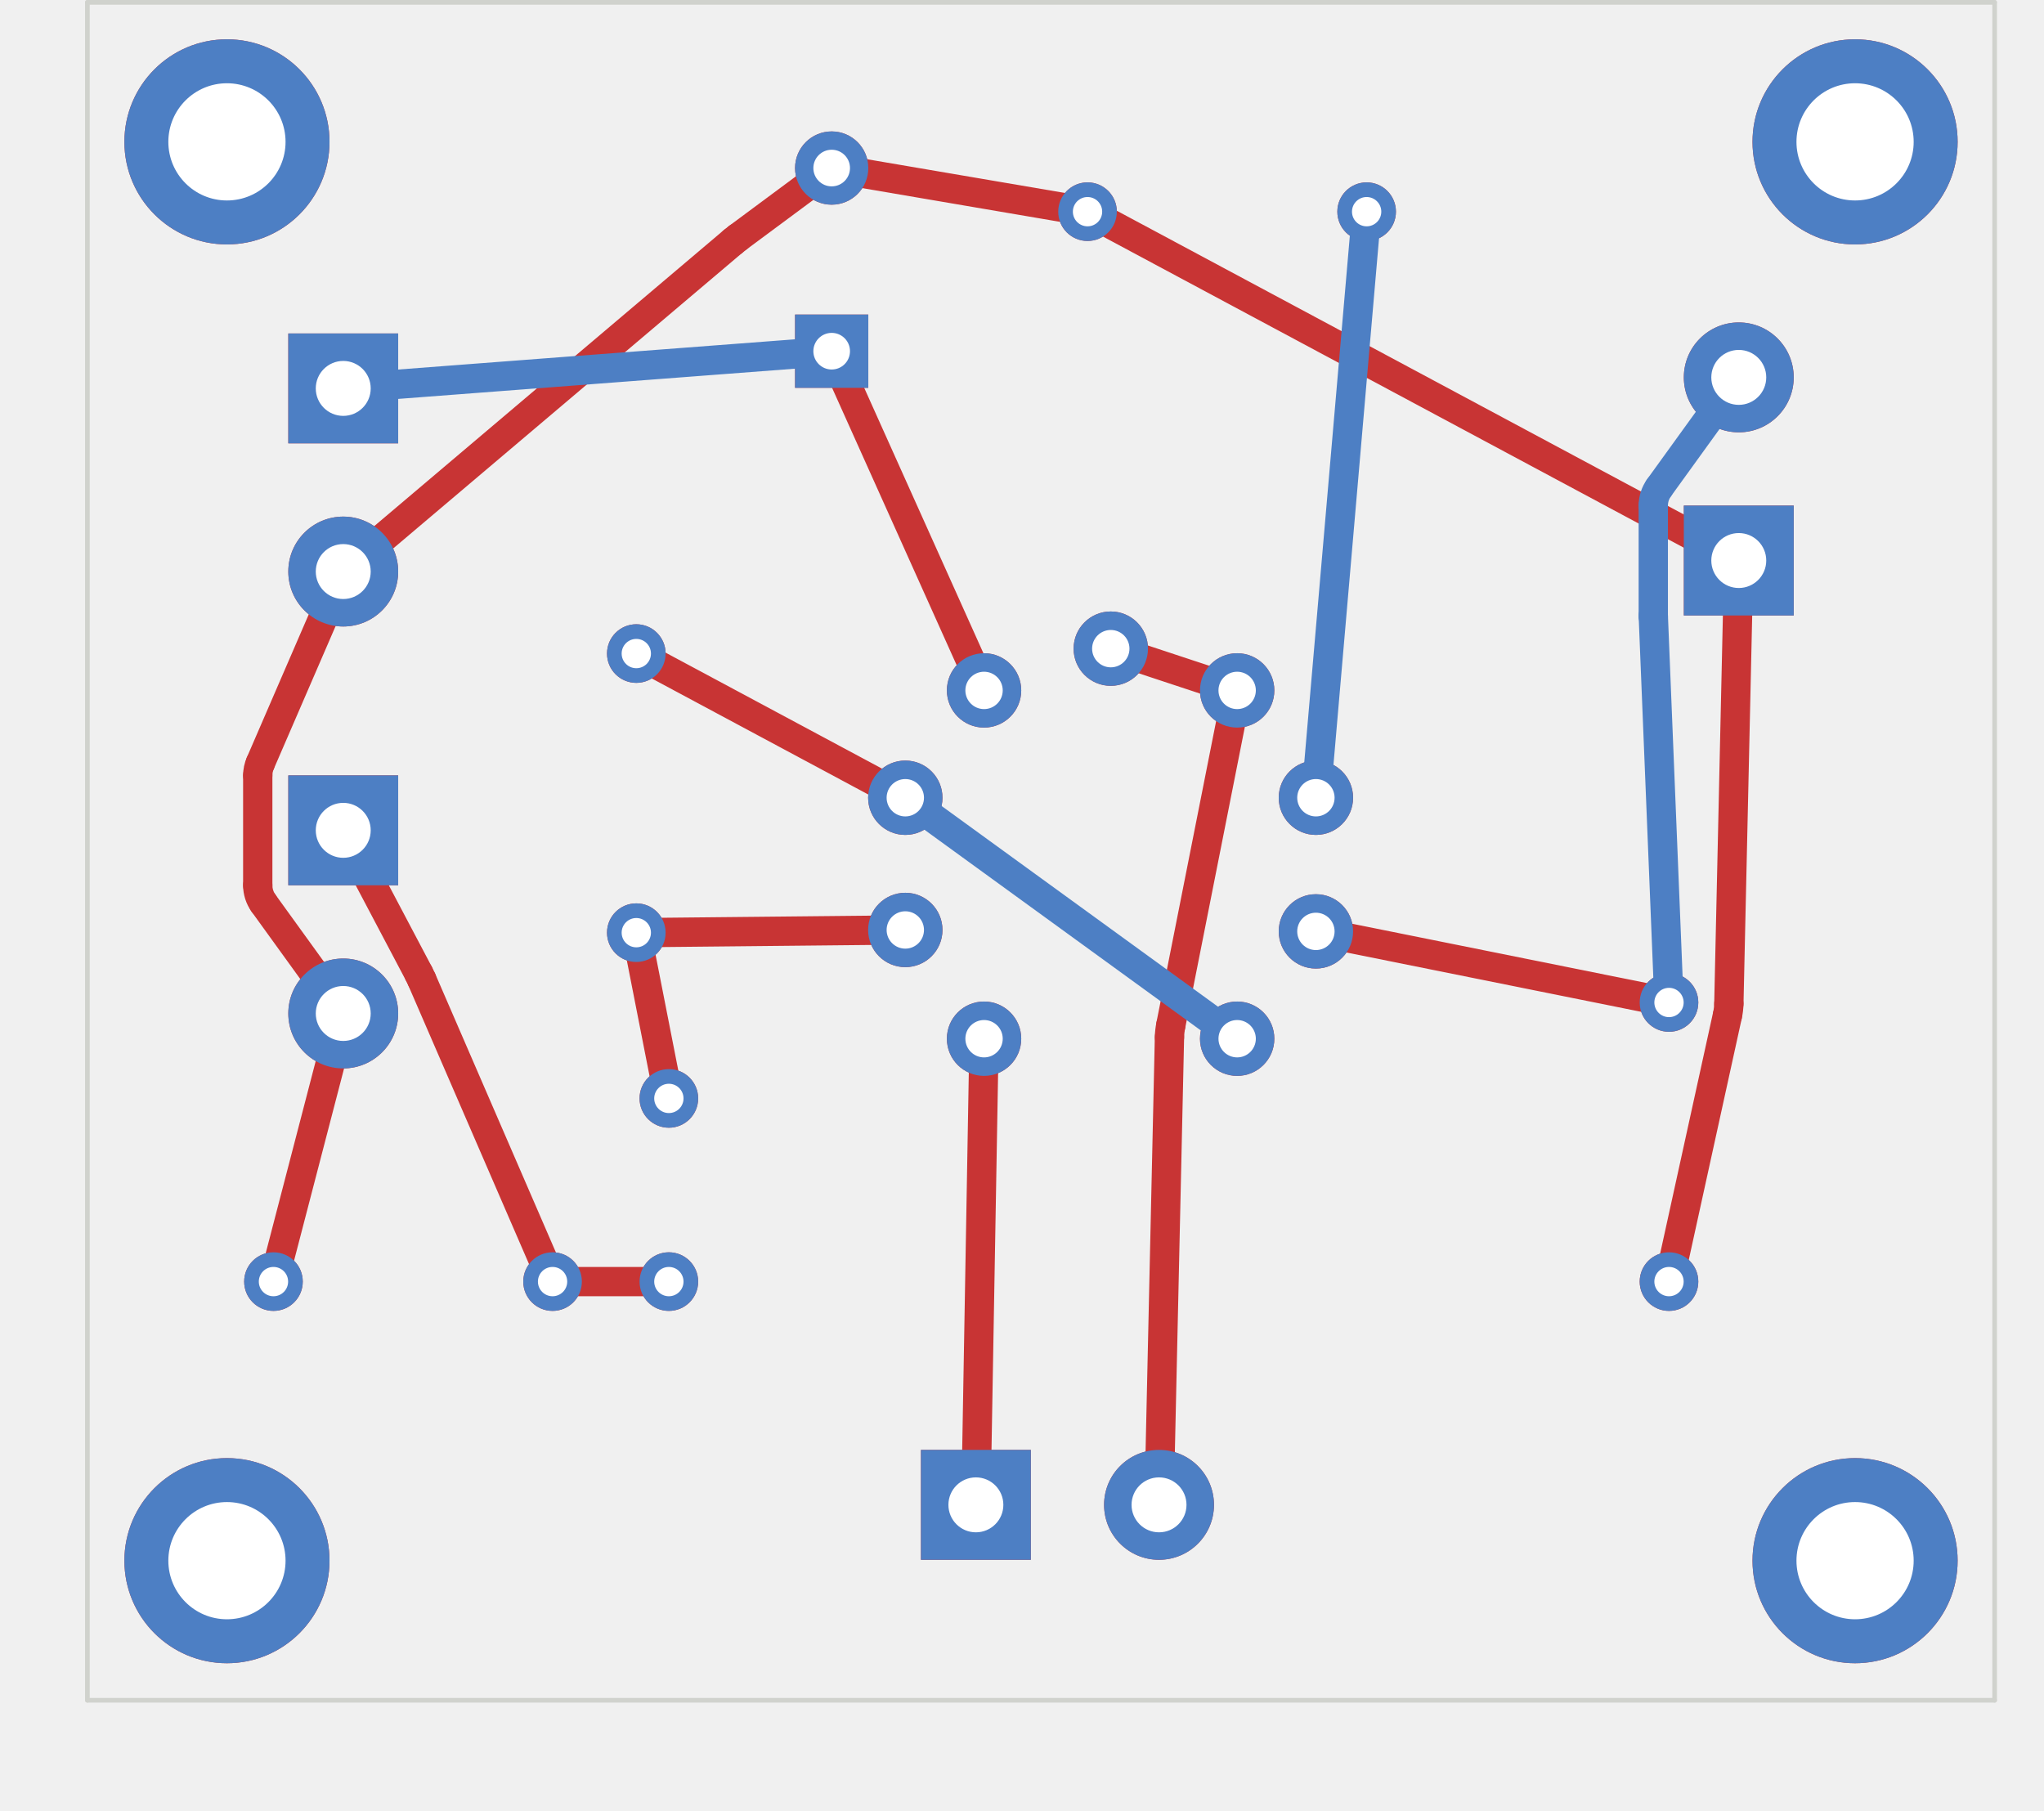
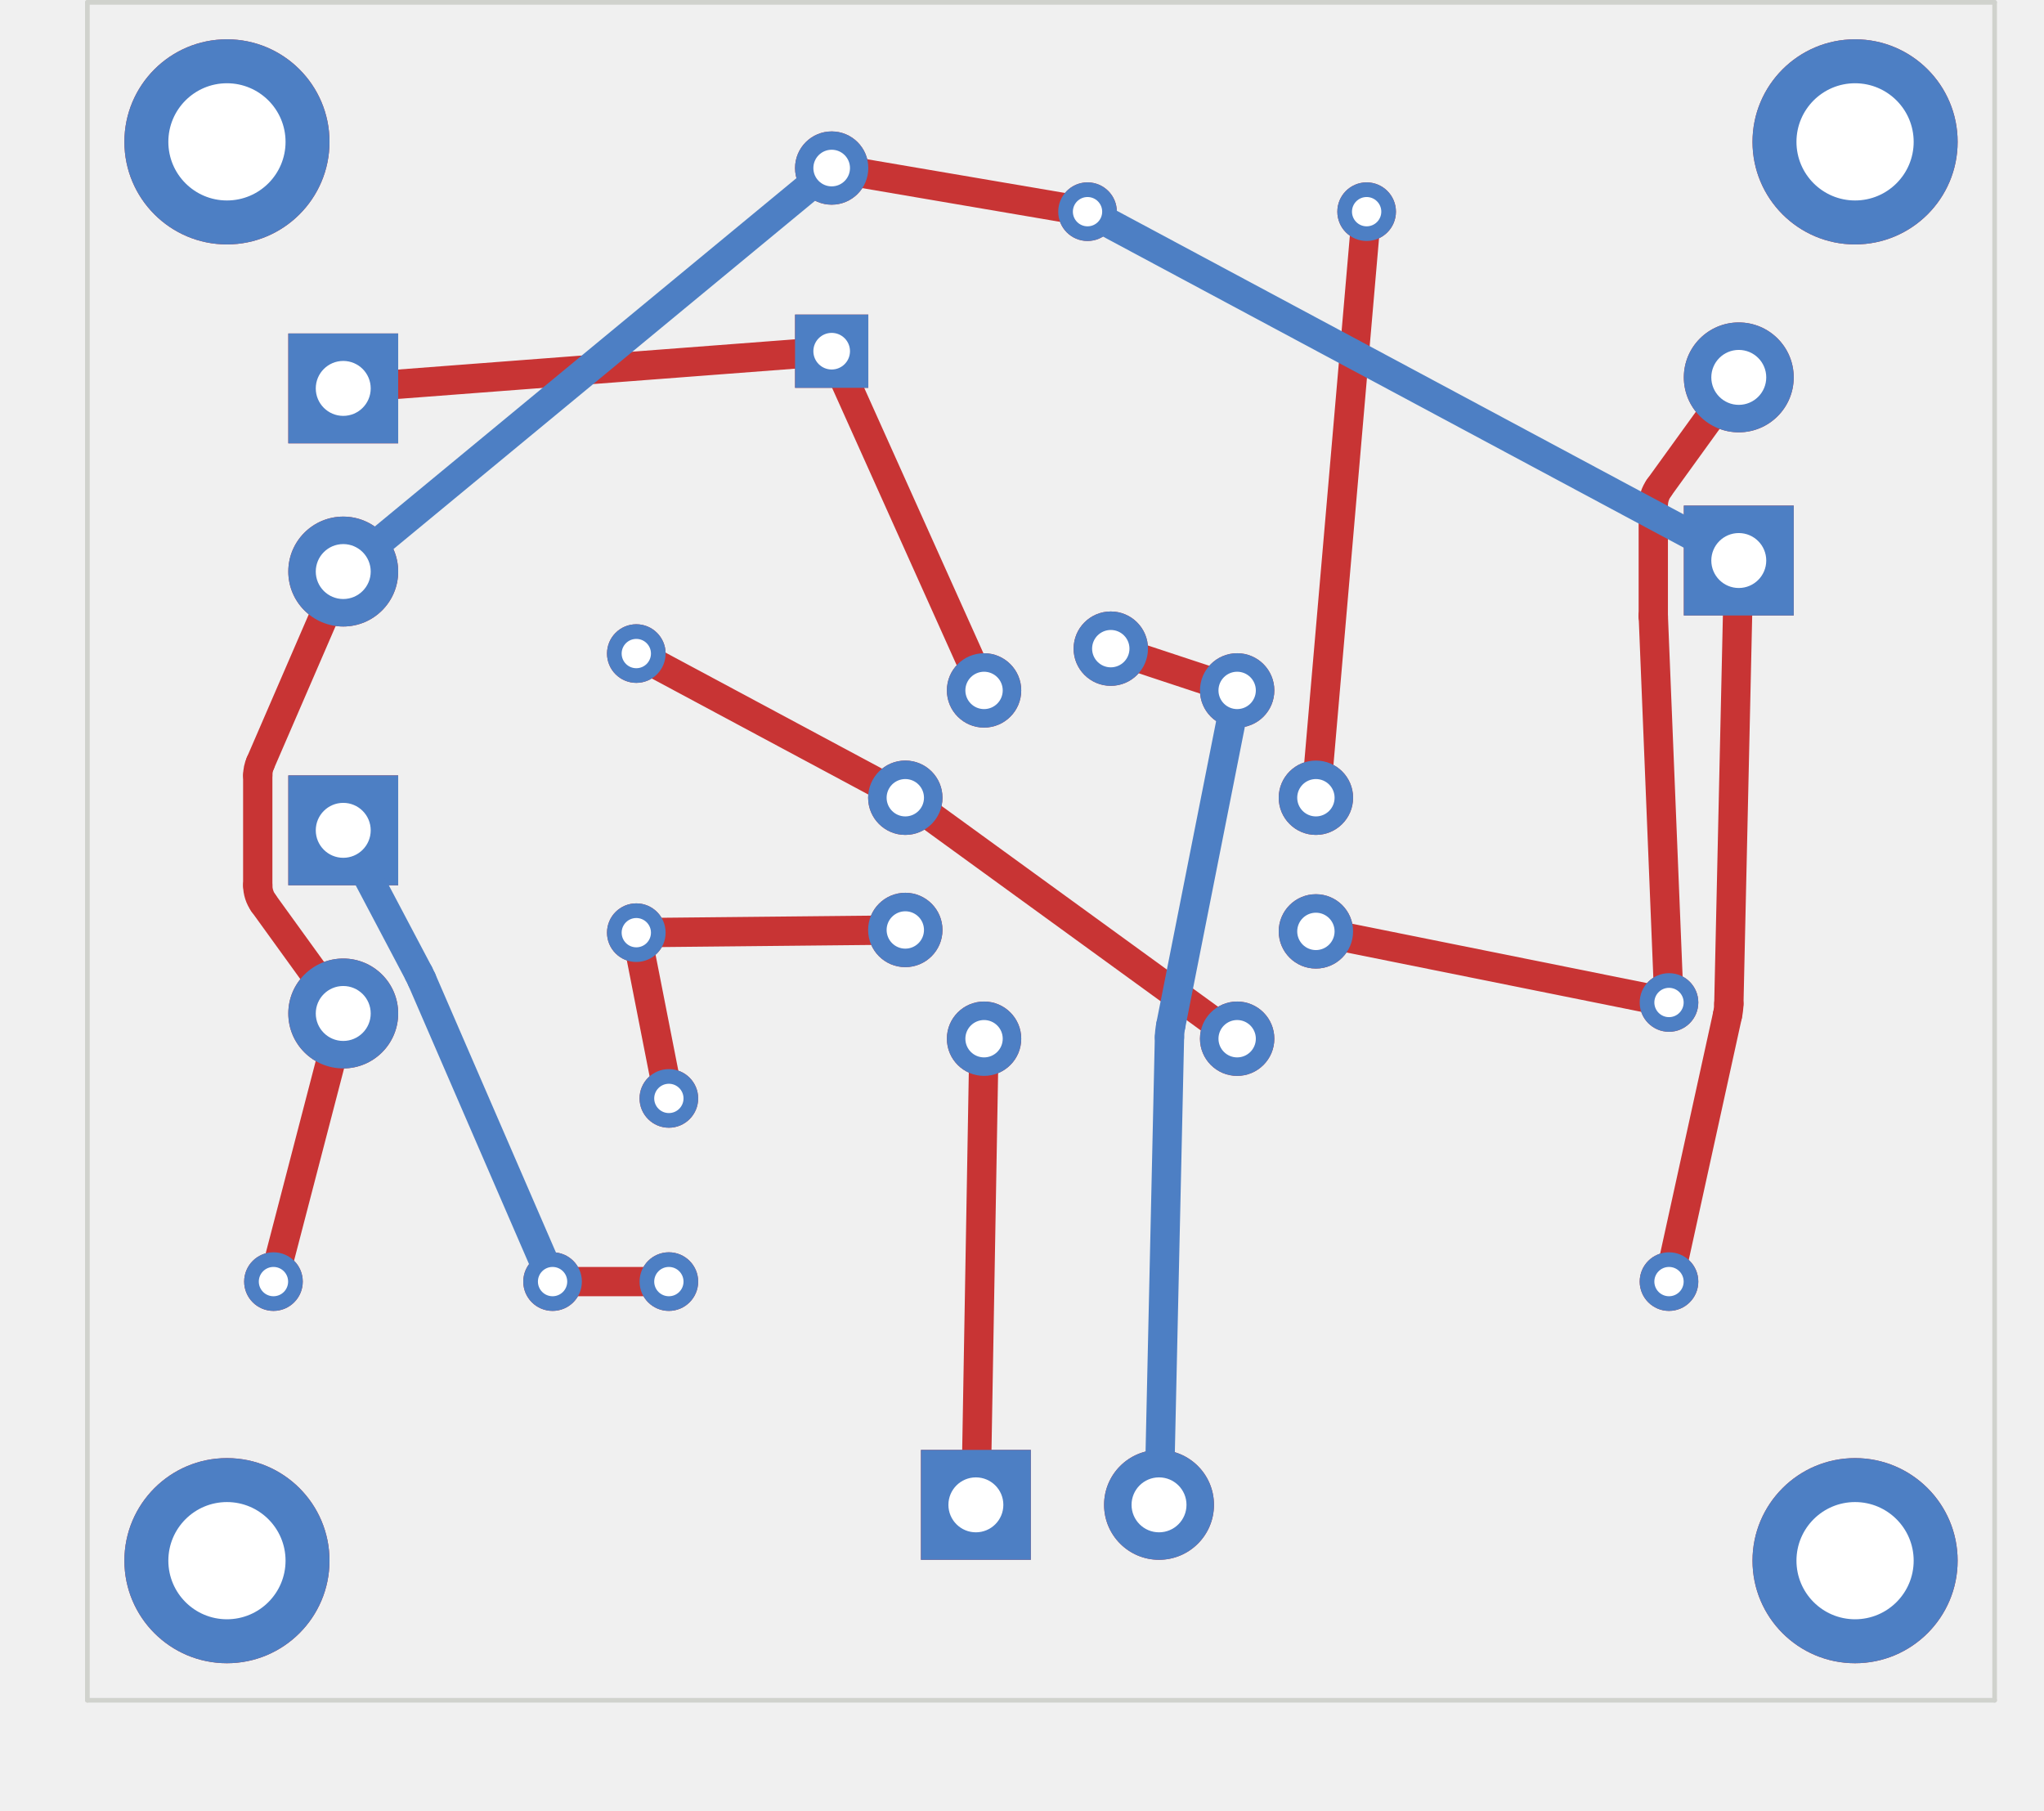
<svg xmlns="http://www.w3.org/2000/svg" version="1.1" width="55.804mm" height="49.428mm" viewBox="0 0 55.804 49.428">
  <g style="fill:#000000; fill-opacity:1;stroke:#000000; stroke-opacity:1; stroke-linecap:round; stroke-linejoin:round;" transform="translate(0 0) scale(1 1)">
    <path style="fill:#C83434; fill-opacity:1; stroke:none;fill-rule:evenodd;" d="M 23.706,10.588 21.706,10.588 21.706,8.588 23.706,8.588 Z" />
  </g>
  <g style="fill:#C83434; fill-opacity:1; stroke:none;">
    <circle cx="22.706" cy="4.588" r="1" />
  </g>
  <g style="fill:#C83434; fill-opacity:1; stroke:none;">
    <circle cx="18.261" cy="34.989" r="0.8" />
  </g>
  <g style="fill:#C83434; fill-opacity:1; stroke:none;">
    <circle cx="18.261" cy="29.988" r="0.8" />
  </g>
  <g style="fill:#C83434; fill-opacity:1; stroke:none;">
    <circle cx="6.196" cy="3.873" r="2.8" />
  </g>
  <g style="fill:#C83434; fill-opacity:1; stroke:none;">
    <circle cx="50.646" cy="3.873" r="2.8" />
  </g>
  <g style="fill:#C83434; fill-opacity:1; stroke:none;">
    <circle cx="50.646" cy="42.608" r="2.8" />
  </g>
  <g style="fill:#C83434; fill-opacity:1; stroke:none;">
    <circle cx="17.372" cy="17.843" r="0.8" />
  </g>
  <g style="fill:#C83434; fill-opacity:1; stroke:none;">
    <circle cx="17.372" cy="25.463" r="0.8" />
    <circle cx="37.311" cy="5.779" r="0.8" />
  </g>
  <g style="fill:#C83434; fill-opacity:1; stroke:none;">
    <circle cx="29.691" cy="5.779" r="0.8" />
    <circle cx="45.566" cy="27.369" r="0.8" />
  </g>
  <g style="fill:#C83434; fill-opacity:1; stroke:none;">
    <circle cx="45.566" cy="34.989" r="0.8" />
    <path style="fill:#C83434; fill-opacity:1; stroke:none;fill-rule:evenodd;" d="M 7.871,21.169 10.871,21.169 10.871,24.169 7.871,24.169 Z" />
    <circle cx="9.371" cy="27.669" r="1.5" />
    <path style="fill:#C83434; fill-opacity:1; stroke:none;fill-rule:evenodd;" d="M 7.871,9.104 10.871,9.104 10.871,12.104 7.871,12.104 Z" />
  </g>
  <g style="fill:#C83434; fill-opacity:1; stroke:none;">
    <circle cx="9.371" cy="15.604" r="1.5" />
    <path style="fill:#C83434; fill-opacity:1; stroke:none;fill-rule:evenodd;" d="M 25.143,42.584 25.143,39.584 28.143,39.584 28.143,42.584 Z" />
  </g>
  <g style="fill:#C83434; fill-opacity:1; stroke:none;">
    <circle cx="31.643" cy="41.084" r="1.5" />
  </g>
  <g style="fill:#C83434; fill-opacity:1; stroke:none;">
    <circle cx="15.086" cy="34.989" r="0.8" />
  </g>
  <g style="fill:#C83434; fill-opacity:1; stroke:none;">
    <circle cx="7.466" cy="34.989" r="0.8" />
    <circle cx="33.776" cy="28.358" r="1.015" />
  </g>
  <g style="fill:#C83434; fill-opacity:1; stroke:none;">
    <circle cx="35.926" cy="25.428" r="1.015" />
  </g>
  <g style="fill:#C83434; fill-opacity:1; stroke:none;">
    <circle cx="35.926" cy="21.779" r="1.015" />
  </g>
  <g style="fill:#C83434; fill-opacity:1; stroke:none;">
    <circle cx="33.776" cy="18.849" r="1.015" />
  </g>
  <g style="fill:#C83434; fill-opacity:1; stroke:none;">
    <circle cx="30.326" cy="17.709" r="1.015" />
  </g>
  <g style="fill:#C83434; fill-opacity:1; stroke:none;">
    <circle cx="26.866" cy="18.849" r="1.015" />
  </g>
  <g style="fill:#C83434; fill-opacity:1; stroke:none;">
    <circle cx="24.716" cy="21.779" r="1.015" />
  </g>
  <g style="fill:#C83434; fill-opacity:1; stroke:none;">
    <circle cx="24.716" cy="25.389" r="1.015" />
  </g>
  <g style="fill:#C83434; fill-opacity:1; stroke:none;">
    <circle cx="26.866" cy="28.358" r="1.015" />
    <path style="fill:#C83434; fill-opacity:1; stroke:none;fill-rule:evenodd;" d="M 48.971,16.803 45.971,16.803 45.971,13.803 48.971,13.803 Z" />
  </g>
  <g style="fill:#C83434; fill-opacity:1; stroke:none;">
    <circle cx="47.471" cy="10.303" r="1.5" />
  </g>
  <g style="fill:#C83434; fill-opacity:1; stroke:none;">
    <circle cx="6.196" cy="42.608" r="2.8" />
  </g>
  <g style="fill:none;  stroke:#C83434; stroke-width:0.8; stroke-opacity:1;  stroke-linecap:round; stroke-linejoin:round;">
-     <path d="M31.643 41.084 L31.928 28.317 " />
-     <path d="M31.963 27.999 A1.849 1.849 0.0 0 0 31.928 28.317" />
-     <path d="M31.963 27.999 L33.776 18.849 " />
-     <path d="M29.691 5.779 L47.471 15.303 " />
    <path d="M47.471 15.303 L47.2 27.405 " />
    <path d="M47.162 27.719 A1.634 1.634 0.0 0 0 47.2 27.405" />
    <path d="M47.162 27.719 L45.566 34.989 " />
-     <path d="M22.706 4.588 L20.148 6.485 " />
-     <path d="M20.148 6.485 L20.015 6.591 " />
-     <path d="M20.015 6.591 L9.371 15.604 " />
-     <path d="M15.086 34.989 L11.513 26.741 " />
-     <path d="M11.513 26.741 L11.435 26.58 " />
-     <path d="M11.435 26.58 L9.371 22.669 " />
+     <path d="M45.566 27.369 L45.138 16.837 " />
+     <path d="M45.138 16.837 L45.137 16.803 " />
+     <path d="M45.137 16.803 L45.137 13.803 " />
+     <path d="M45.295 13.315 A0.834 0.834 0.0 0 0 45.137 13.803" />
+     <path d="M45.295 13.315 L47.471 10.303 " />
+     <path d="M37.311 5.779 L35.926 21.779 " />
+     <path d="M22.706 9.588 L9.371 10.604 " />
    <path d="M26.643 41.084 L26.866 28.358 " />
    <path d="M9.371 15.604 L7.106 20.838 " />
    <path d="M7.106 20.838 A0.834 0.834 0.0 0 0 7.037 21.169" />
    <path d="M7.037 21.169 L7.037 24.169 " />
    <path d="M7.037 24.169 A0.834 0.834 0.0 0 0 7.195 24.658" />
    <path d="M7.195 24.658 L9.371 27.669 " />
+     <path d="M24.716 21.779 L33.776 28.358 " />
    <path d="M22.706 9.588 L26.866 18.849 " />
    <path d="M45.566 27.369 L35.926 25.428 " />
    <path d="M17.372 17.843 L24.716 21.779 " />
    <path d="M9.371 27.669 L7.466 34.989 " />
    <path d="M17.372 25.463 L24.716 25.389 " />
    <path d="M22.706 4.588 L29.691 5.779 " />
    <path d="M18.261 29.988 L17.372 25.463 " />
    <path d="M33.776 18.849 L30.326 17.709 " />
    <path d="M18.261 34.989 L15.086 34.989 " />
    <path style="fill:#4D7FC4; fill-opacity:1; stroke:none;fill-rule:evenodd;" d="M 23.706,10.588 21.706,10.588 21.706,8.588 23.706,8.588 Z" />
  </g>
  <g style="fill:#4D7FC4; fill-opacity:1; stroke:none;">
    <circle cx="22.706" cy="4.588" r="1" />
  </g>
  <g style="fill:#4D7FC4; fill-opacity:1; stroke:none;">
    <circle cx="18.261" cy="34.989" r="0.8" />
  </g>
  <g style="fill:#4D7FC4; fill-opacity:1; stroke:none;">
    <circle cx="18.261" cy="29.988" r="0.8" />
  </g>
  <g style="fill:#4D7FC4; fill-opacity:1; stroke:none;">
    <circle cx="6.196" cy="3.873" r="2.8" />
  </g>
  <g style="fill:#4D7FC4; fill-opacity:1; stroke:none;">
    <circle cx="50.646" cy="3.873" r="2.8" />
  </g>
  <g style="fill:#4D7FC4; fill-opacity:1; stroke:none;">
    <circle cx="50.646" cy="42.608" r="2.8" />
  </g>
  <g style="fill:#4D7FC4; fill-opacity:1; stroke:none;">
    <circle cx="17.372" cy="17.843" r="0.8" />
  </g>
  <g style="fill:#4D7FC4; fill-opacity:1; stroke:none;">
    <circle cx="17.372" cy="25.463" r="0.8" />
    <circle cx="37.311" cy="5.779" r="0.8" />
  </g>
  <g style="fill:#4D7FC4; fill-opacity:1; stroke:none;">
    <circle cx="29.691" cy="5.779" r="0.8" />
    <circle cx="45.566" cy="27.369" r="0.8" />
  </g>
  <g style="fill:#4D7FC4; fill-opacity:1; stroke:none;">
    <circle cx="45.566" cy="34.989" r="0.8" />
    <path style="fill:#4D7FC4; fill-opacity:1; stroke:none;fill-rule:evenodd;" d="M 7.871,21.169 10.871,21.169 10.871,24.169 7.871,24.169 Z" />
    <circle cx="9.371" cy="27.669" r="1.5" />
    <path style="fill:#4D7FC4; fill-opacity:1; stroke:none;fill-rule:evenodd;" d="M 7.871,9.104 10.871,9.104 10.871,12.104 7.871,12.104 Z" />
  </g>
  <g style="fill:#4D7FC4; fill-opacity:1; stroke:none;">
    <circle cx="9.371" cy="15.604" r="1.5" />
    <path style="fill:#4D7FC4; fill-opacity:1; stroke:none;fill-rule:evenodd;" d="M 25.143,42.584 25.143,39.584 28.143,39.584 28.143,42.584 Z" />
  </g>
  <g style="fill:#4D7FC4; fill-opacity:1; stroke:none;">
    <circle cx="31.643" cy="41.084" r="1.5" />
  </g>
  <g style="fill:#4D7FC4; fill-opacity:1; stroke:none;">
    <circle cx="15.086" cy="34.989" r="0.8" />
  </g>
  <g style="fill:#4D7FC4; fill-opacity:1; stroke:none;">
    <circle cx="7.466" cy="34.989" r="0.8" />
    <circle cx="33.776" cy="28.358" r="1.015" />
  </g>
  <g style="fill:#4D7FC4; fill-opacity:1; stroke:none;">
    <circle cx="35.926" cy="25.428" r="1.015" />
  </g>
  <g style="fill:#4D7FC4; fill-opacity:1; stroke:none;">
    <circle cx="35.926" cy="21.779" r="1.015" />
  </g>
  <g style="fill:#4D7FC4; fill-opacity:1; stroke:none;">
    <circle cx="33.776" cy="18.849" r="1.015" />
  </g>
  <g style="fill:#4D7FC4; fill-opacity:1; stroke:none;">
    <circle cx="30.326" cy="17.709" r="1.015" />
  </g>
  <g style="fill:#4D7FC4; fill-opacity:1; stroke:none;">
    <circle cx="26.866" cy="18.849" r="1.015" />
  </g>
  <g style="fill:#4D7FC4; fill-opacity:1; stroke:none;">
    <circle cx="24.716" cy="21.779" r="1.015" />
  </g>
  <g style="fill:#4D7FC4; fill-opacity:1; stroke:none;">
    <circle cx="24.716" cy="25.389" r="1.015" />
  </g>
  <g style="fill:#4D7FC4; fill-opacity:1; stroke:none;">
    <circle cx="26.866" cy="28.358" r="1.015" />
    <path style="fill:#4D7FC4; fill-opacity:1; stroke:none;fill-rule:evenodd;" d="M 48.971,16.803 45.971,16.803 45.971,13.803 48.971,13.803 Z" />
  </g>
  <g style="fill:#4D7FC4; fill-opacity:1; stroke:none;">
    <circle cx="47.471" cy="10.303" r="1.5" />
  </g>
  <g style="fill:#4D7FC4; fill-opacity:1; stroke:none;">
    <circle cx="6.196" cy="42.608" r="2.8" />
  </g>
  <g style="fill:none;  stroke:#4D7FC4; stroke-width:0.8; stroke-opacity:1;  stroke-linecap:round; stroke-linejoin:round;">
-     <path d="M45.566 27.369 L45.138 16.837 " />
-     <path d="M45.138 16.837 L45.137 16.803 " />
-     <path d="M45.137 16.803 L45.137 13.803 " />
-     <path d="M45.295 13.315 A0.834 0.834 0.0 0 0 45.137 13.803" />
-     <path d="M45.295 13.315 L47.471 10.303 " />
-     <path d="M37.311 5.779 L35.926 21.779 " />
-     <path d="M22.706 9.588 L9.371 10.604 " />
-     <path d="M24.716 21.779 L33.776 28.358 " />
+     <path d="M31.643 41.084 L31.928 28.317 " />
+     <path d="M31.963 27.999 A1.849 1.849 0.0 0 0 31.928 28.317" />
+     <path d="M31.963 27.999 L33.776 18.849 " />
+     <path d="M29.691 5.779 L47.471 15.303 " />
+     <path d="M22.706 4.588 L9.371 15.604 " />
+     <path d="M15.086 34.989 L11.513 26.741 " />
+     <path d="M11.513 26.741 L11.435 26.58 " />
+     <path d="M11.435 26.58 L9.371 22.669 " />
  </g>
  <g style="fill:none;  stroke:#D0D2CD; stroke-width:0.127; stroke-opacity:1;  stroke-linecap:round; stroke-linejoin:round;">
    <path d="M54.456 0.064 L54.456 46.419 " />
    <path d="M2.386 0.064 L2.386 46.419 " />
    <path d="M54.456 0.064 L2.386 0.064 " />
    <path d="M2.386 46.419 L54.456 46.419 " />
  </g>
  <g style="fill:#FFFFFF; fill-opacity:1; stroke:none;">
    <circle cx="22.706" cy="9.588" r="0.5" />
  </g>
  <g style="fill:#FFFFFF; fill-opacity:1; stroke:none;">
    <circle cx="22.706" cy="4.588" r="0.5" />
  </g>
  <g style="fill:#FFFFFF; fill-opacity:1; stroke:none;">
    <circle cx="18.261" cy="34.989" r="0.4" />
  </g>
  <g style="fill:#FFFFFF; fill-opacity:1; stroke:none;">
    <circle cx="18.261" cy="29.988" r="0.4" />
  </g>
  <g style="fill:#FFFFFF; fill-opacity:1; stroke:none;">
    <circle cx="6.196" cy="3.873" r="1.6" />
  </g>
  <g style="fill:#FFFFFF; fill-opacity:1; stroke:none;">
    <circle cx="50.646" cy="3.873" r="1.6" />
  </g>
  <g style="fill:#FFFFFF; fill-opacity:1; stroke:none;">
    <circle cx="50.646" cy="42.608" r="1.6" />
  </g>
  <g style="fill:#FFFFFF; fill-opacity:1; stroke:none;">
    <circle cx="17.372" cy="17.843" r="0.4" />
  </g>
  <g style="fill:#FFFFFF; fill-opacity:1; stroke:none;">
    <circle cx="17.372" cy="25.463" r="0.4" />
  </g>
  <g style="fill:#FFFFFF; fill-opacity:1; stroke:none;">
    <circle cx="37.311" cy="5.779" r="0.4" />
  </g>
  <g style="fill:#FFFFFF; fill-opacity:1; stroke:none;">
    <circle cx="29.691" cy="5.779" r="0.4" />
  </g>
  <g style="fill:#FFFFFF; fill-opacity:1; stroke:none;">
    <circle cx="45.566" cy="27.369" r="0.4" />
  </g>
  <g style="fill:#FFFFFF; fill-opacity:1; stroke:none;">
    <circle cx="45.566" cy="34.989" r="0.4" />
  </g>
  <g style="fill:#FFFFFF; fill-opacity:1; stroke:none;">
    <circle cx="9.371" cy="22.669" r="0.75" />
  </g>
  <g style="fill:#FFFFFF; fill-opacity:1; stroke:none;">
    <circle cx="9.371" cy="27.669" r="0.75" />
  </g>
  <g style="fill:#FFFFFF; fill-opacity:1; stroke:none;">
    <circle cx="9.371" cy="10.604" r="0.75" />
  </g>
  <g style="fill:#FFFFFF; fill-opacity:1; stroke:none;">
    <circle cx="9.371" cy="15.604" r="0.75" />
  </g>
  <g style="fill:#FFFFFF; fill-opacity:1; stroke:none;">
    <circle cx="26.643" cy="41.084" r="0.75" />
  </g>
  <g style="fill:#FFFFFF; fill-opacity:1; stroke:none;">
    <circle cx="31.643" cy="41.084" r="0.75" />
  </g>
  <g style="fill:#FFFFFF; fill-opacity:1; stroke:none;">
    <circle cx="15.086" cy="34.989" r="0.4" />
  </g>
  <g style="fill:#FFFFFF; fill-opacity:1; stroke:none;">
    <circle cx="7.466" cy="34.989" r="0.4" />
  </g>
  <g style="fill:#FFFFFF; fill-opacity:1; stroke:none;">
    <circle cx="33.776" cy="28.358" r="0.51" />
  </g>
  <g style="fill:#FFFFFF; fill-opacity:1; stroke:none;">
    <circle cx="35.926" cy="25.428" r="0.51" />
  </g>
  <g style="fill:#FFFFFF; fill-opacity:1; stroke:none;">
    <circle cx="35.926" cy="21.779" r="0.51" />
  </g>
  <g style="fill:#FFFFFF; fill-opacity:1; stroke:none;">
    <circle cx="33.776" cy="18.849" r="0.51" />
  </g>
  <g style="fill:#FFFFFF; fill-opacity:1; stroke:none;">
    <circle cx="30.326" cy="17.709" r="0.51" />
  </g>
  <g style="fill:#FFFFFF; fill-opacity:1; stroke:none;">
    <circle cx="26.866" cy="18.849" r="0.51" />
  </g>
  <g style="fill:#FFFFFF; fill-opacity:1; stroke:none;">
    <circle cx="24.716" cy="21.779" r="0.51" />
  </g>
  <g style="fill:#FFFFFF; fill-opacity:1; stroke:none;">
    <circle cx="24.716" cy="25.389" r="0.51" />
  </g>
  <g style="fill:#FFFFFF; fill-opacity:1; stroke:none;">
    <circle cx="26.866" cy="28.358" r="0.51" />
  </g>
  <g style="fill:#FFFFFF; fill-opacity:1; stroke:none;">
    <circle cx="47.471" cy="15.303" r="0.75" />
  </g>
  <g style="fill:#FFFFFF; fill-opacity:1; stroke:none;">
    <circle cx="47.471" cy="10.303" r="0.75" />
  </g>
  <g style="fill:#FFFFFF; fill-opacity:1; stroke:none;">
    <circle cx="6.196" cy="42.608" r="1.6" />
  </g>
</svg>
